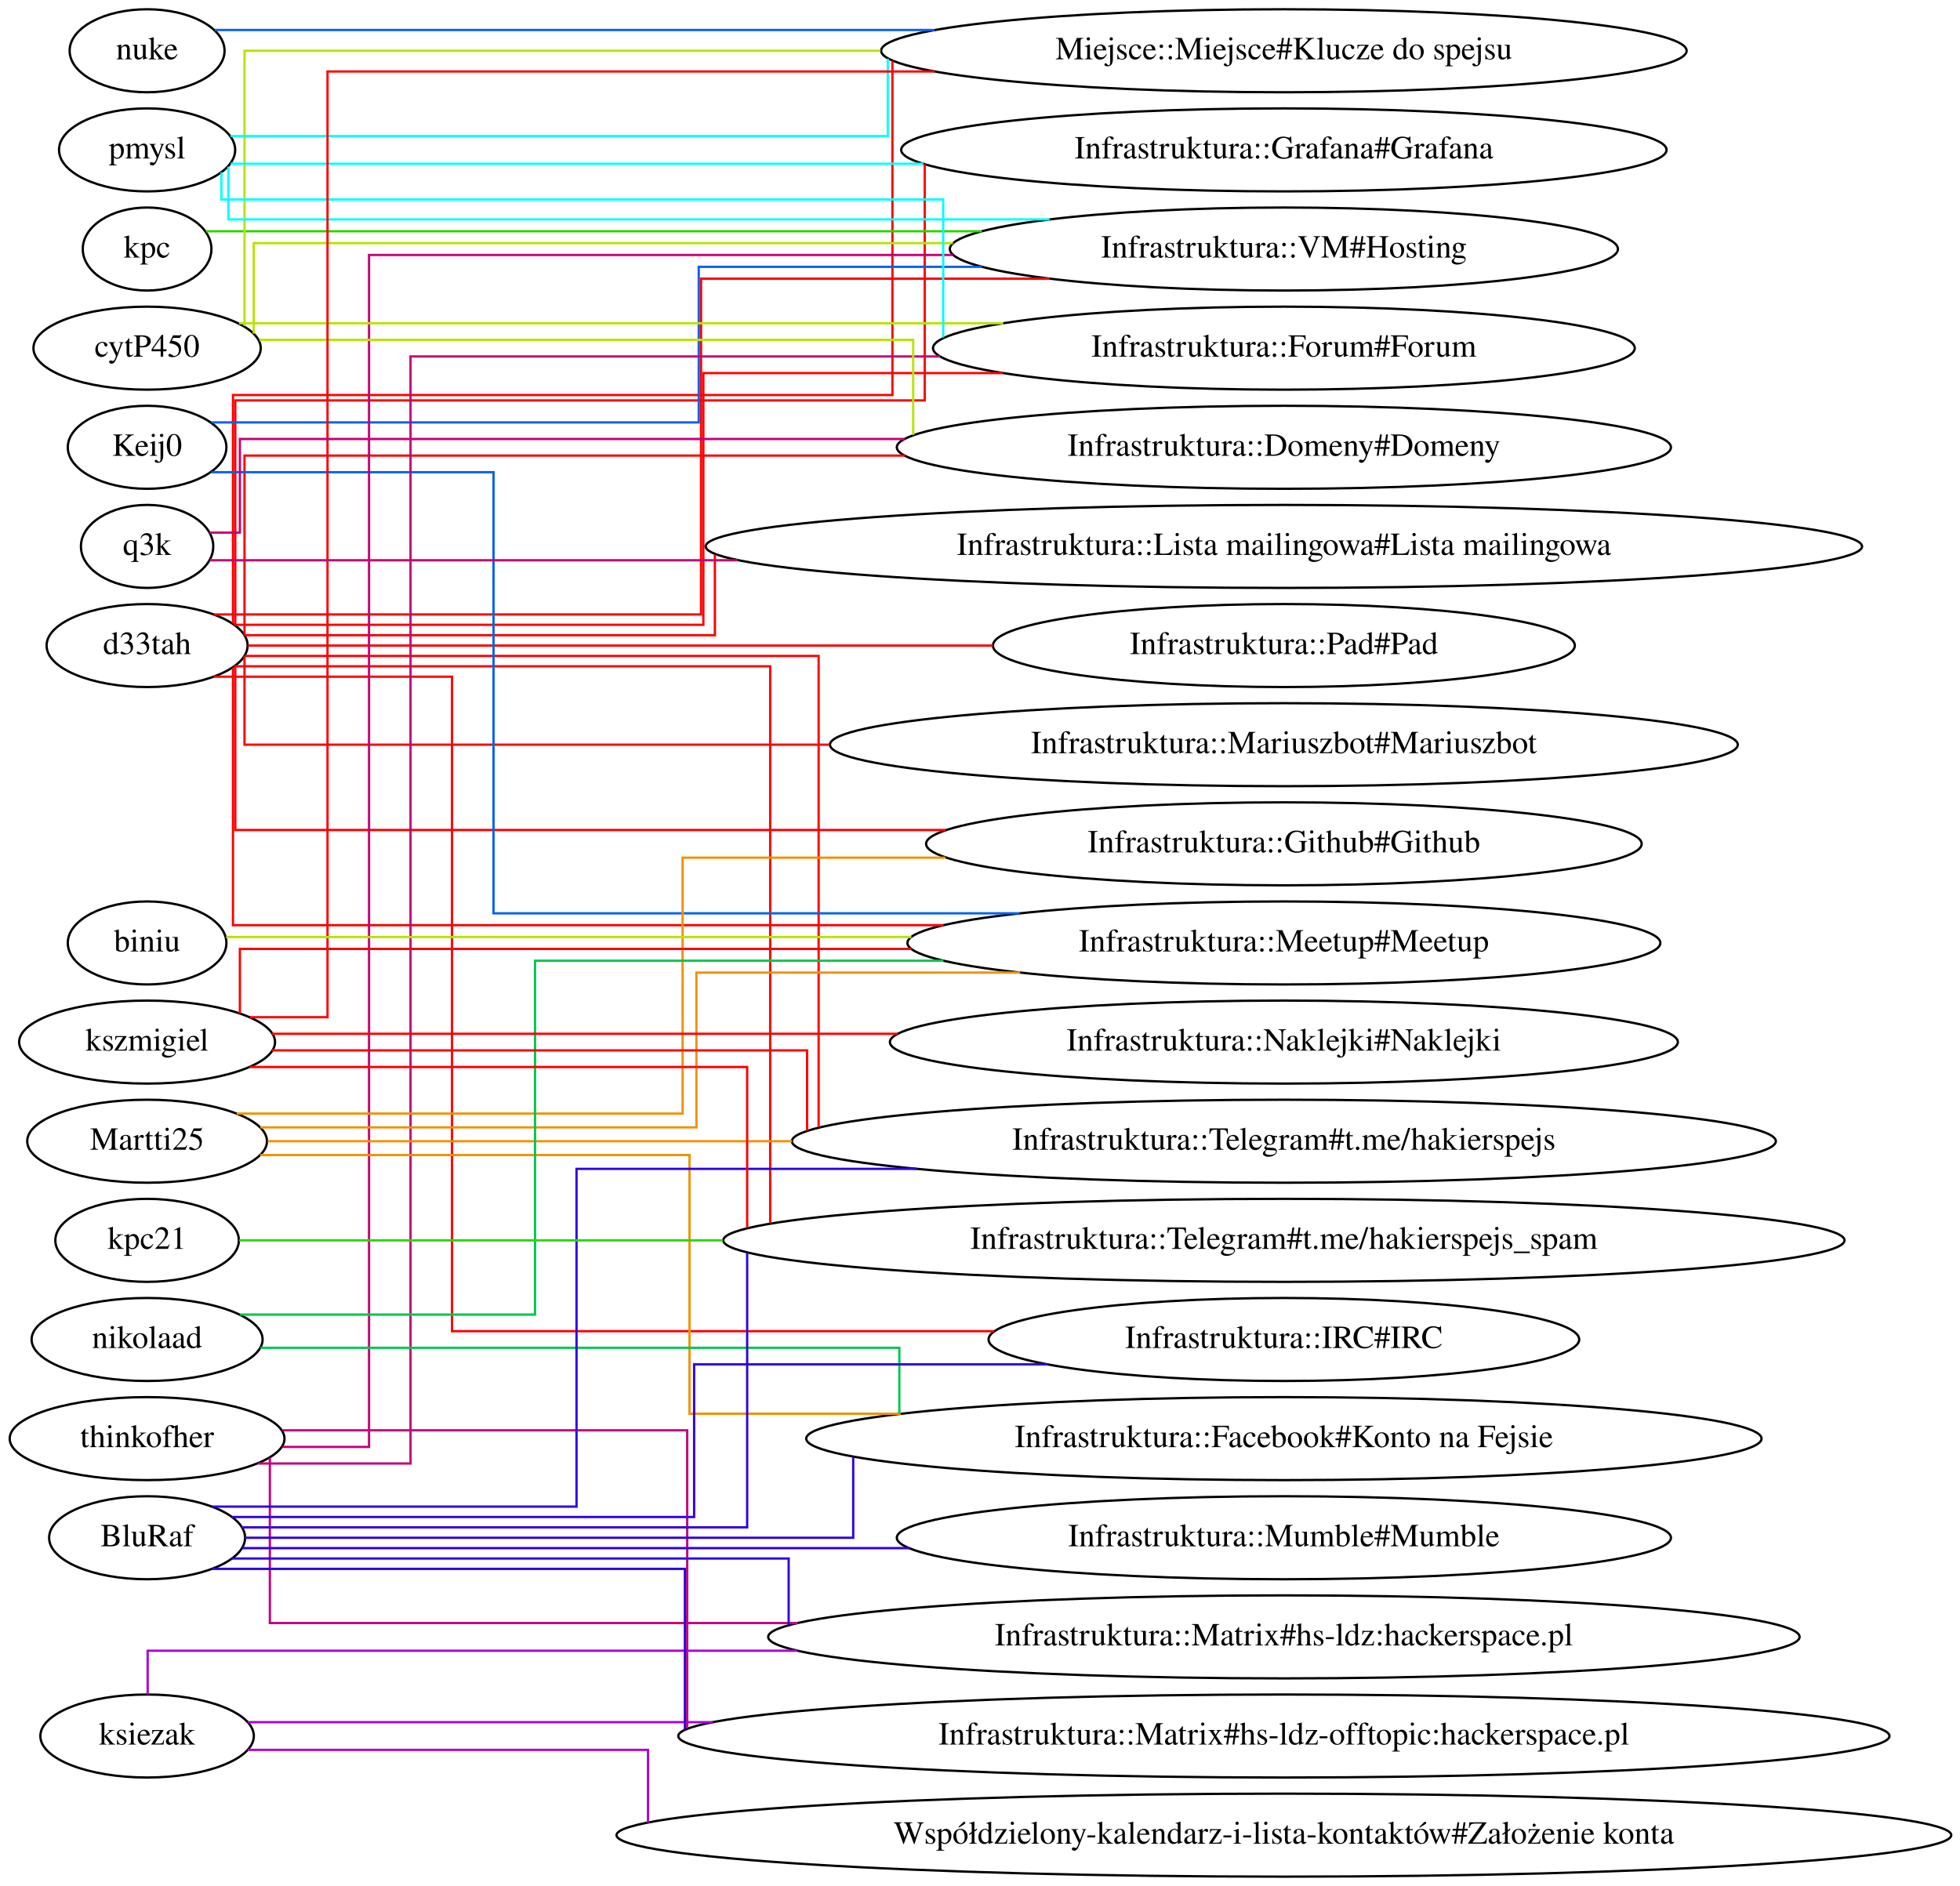
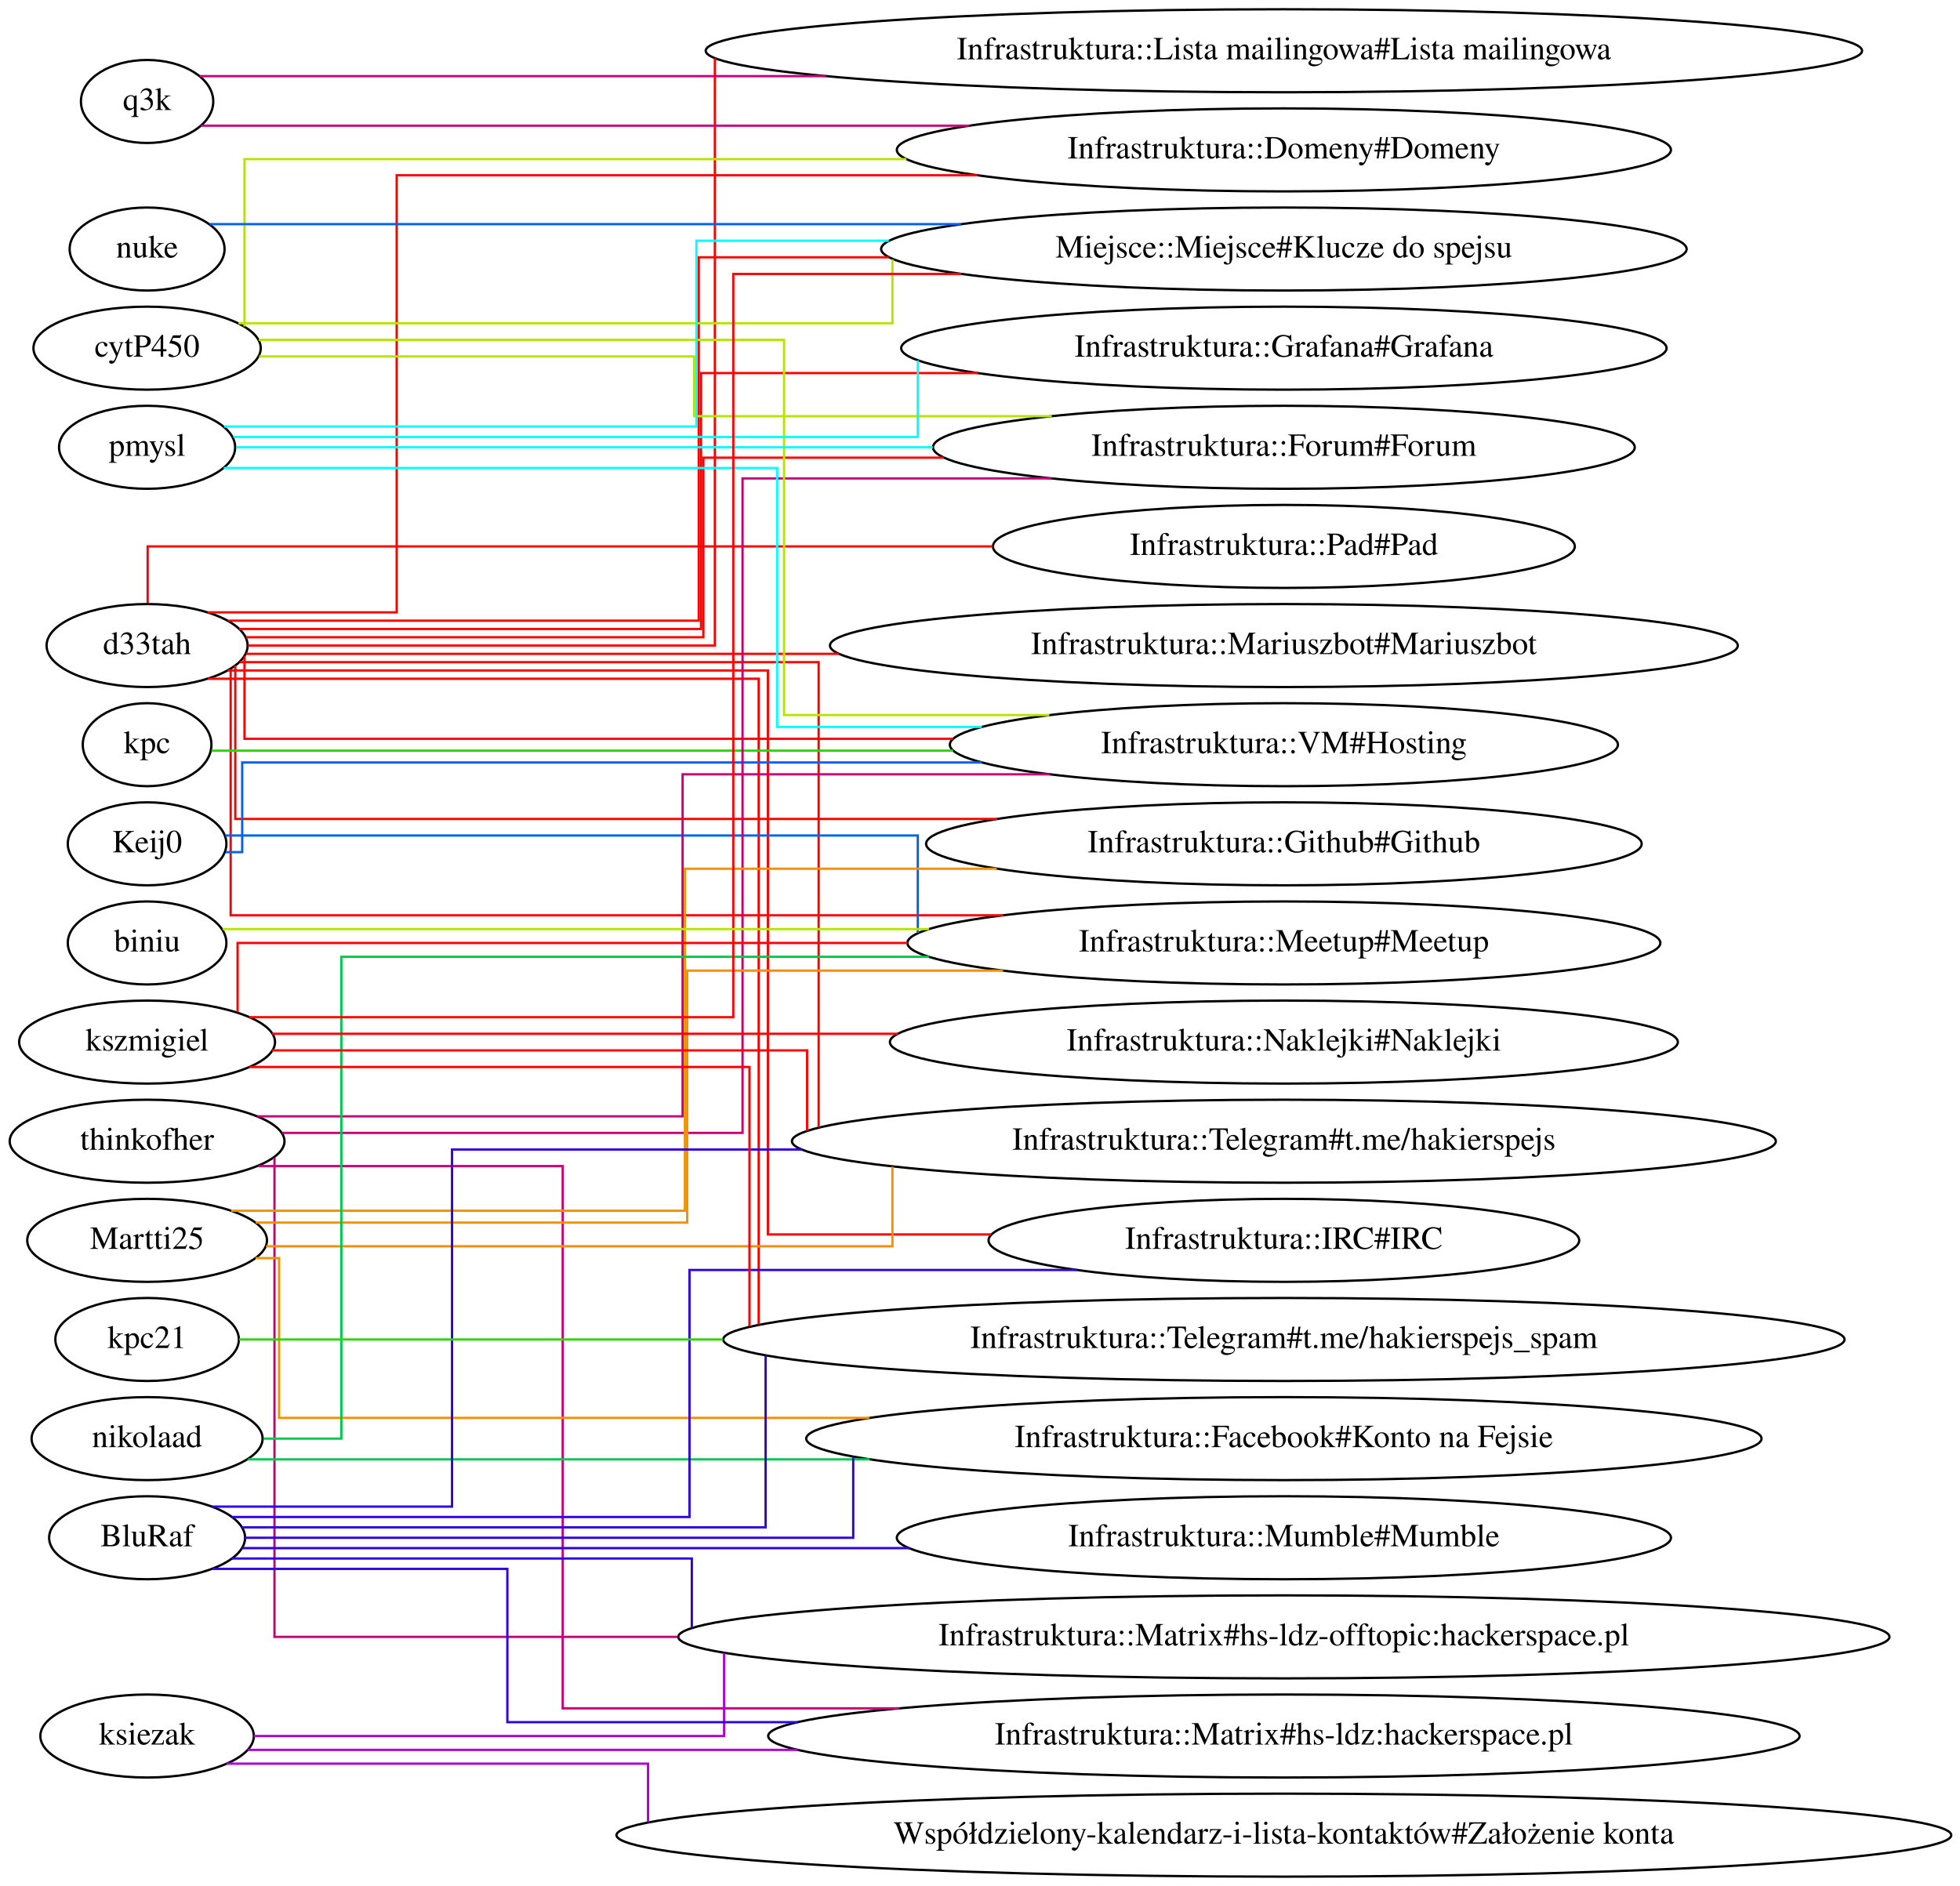
<svg xmlns="http://www.w3.org/2000/svg" width="850pt" height="818pt" viewBox="0.00 0.00 850.04 818.00">
  <g id="graph0" class="graph" transform="scale(1 1) rotate(0) translate(4 814)">
    <polygon fill="#ffffff" stroke="transparent" points="-4,4 -4,-814 846.038,-814 846.038,4 -4,4" />
    <g id="node1" class="node">
      <ellipse fill="none" stroke="#000000" cx="59.795" cy="-534" rx="43.592" ry="18" />
      <text text-anchor="middle" x="59.795" y="-530.3" font-family="Times,serif" font-size="14.00" fill="#000000">d33tah</text>
    </g>
    <g id="node2" class="node">
-       <ellipse fill="none" stroke="#000000" cx="552.814" cy="-792" rx="174.669" ry="18" />
-       <text text-anchor="middle" x="552.814" y="-788.3" font-family="Times,serif" font-size="14.00" fill="#000000">Miejsce::Miejsce#Klucze do spejsu</text>
+       <ellipse fill="none" stroke="#000000" cx="552.814" cy="-663" rx="165.971" ry="18" />
+       <text text-anchor="middle" x="552.814" y="-659.3" font-family="Times,serif" font-size="14.00" fill="#000000">Infrastruktura::Grafana#Grafana</text>
    </g>
    <g id="edge1" class="edge">
-       <path fill="none" stroke="#ff0000" d="M97.038,-543.643C97.038,-570.238 97.038,-642.667 97.038,-642.667 97.038,-642.667 383.038,-642.667 383.038,-642.667 383.038,-642.667 383.038,-763.207 383.038,-787.692" />
+       <path fill="none" stroke="#ff0000" d="M99.736,-541.2C168.05,-541.2 300.038,-541.2 300.038,-541.2 300.038,-541.2 300.038,-652.2 300.038,-652.2 300.038,-652.2 359.105,-652.2 420.134,-652.2" />
    </g>
    <g id="node3" class="node">
-       <ellipse fill="none" stroke="#000000" cx="552.814" cy="-534" rx="126.178" ry="18" />
-       <text text-anchor="middle" x="552.814" y="-530.3" font-family="Times,serif" font-size="14.00" fill="#000000">Infrastruktura::Pad#Pad</text>
+       <ellipse fill="none" stroke="#000000" cx="552.814" cy="-233" rx="243.157" ry="18" />
+       <text text-anchor="middle" x="552.814" y="-229.3" font-family="Times,serif" font-size="14.00" fill="#000000">Infrastruktura::Telegram#t.me/hakierspejs_spam</text>
    </g>
    <g id="edge2" class="edge">
-       <path fill="none" stroke="#ff0000" d="M103.547,-534C175.307,-534 320.617,-534 426.612,-534" />
+       <path fill="none" stroke="#ff0000" d="M86.197,-519.6C153.287,-519.6 325.038,-519.6 325.038,-519.6 325.038,-519.6 325.038,-282.185 325.038,-239.524" />
    </g>
    <g id="node4" class="node">
-       <ellipse fill="none" stroke="#000000" cx="552.814" cy="-706" rx="144.874" ry="18" />
-       <text text-anchor="middle" x="552.814" y="-702.3" font-family="Times,serif" font-size="14.00" fill="#000000">Infrastruktura::VM#Hosting</text>
+       <ellipse fill="none" stroke="#000000" cx="552.814" cy="-706" rx="174.669" ry="18" />
+       <text text-anchor="middle" x="552.814" y="-702.3" font-family="Times,serif" font-size="14.00" fill="#000000">Miejsce::Miejsce#Klucze do spejsu</text>
    </g>
    <g id="edge3" class="edge">
-       <path fill="none" stroke="#ff0000" d="M88.774,-547.5C152.671,-547.5 300.038,-547.5 300.038,-547.5 300.038,-547.5 300.038,-693.143 300.038,-693.143 300.038,-693.143 380.853,-693.143 451.093,-693.143" />
+       <path fill="none" stroke="#ff0000" d="M94.839,-544.8C161.291,-544.8 299.038,-544.8 299.038,-544.8 299.038,-544.8 299.038,-702.4 299.038,-702.4 299.038,-702.4 335.849,-702.4 381.432,-702.4" />
    </g>
    <g id="node5" class="node">
+       <ellipse fill="none" stroke="#000000" cx="552.814" cy="-792" rx="250.756" ry="18" />
+       <text text-anchor="middle" x="552.814" y="-788.3" font-family="Times,serif" font-size="14.00" fill="#000000">Infrastruktura::Lista mailingowa#Lista mailingowa</text>
+     </g>
+     <g id="edge4" class="edge">
+       <path fill="none" stroke="#ff0000" d="M103.534,-534C174.295,-534 306.038,-534 306.038,-534 306.038,-534 306.038,-758.872 306.038,-788.738" />
+     </g>
+     <g id="node6" class="node">
+       <ellipse fill="none" stroke="#000000" cx="552.814" cy="-749" rx="167.87" ry="18" />
+       <text text-anchor="middle" x="552.814" y="-745.3" font-family="Times,serif" font-size="14.00" fill="#000000">Infrastruktura::Domeny#Domeny</text>
+     </g>
+     <g id="edge5" class="edge">
+       <path fill="none" stroke="#ff0000" d="M85.997,-548.4C118.032,-548.4 168.038,-548.4 168.038,-548.4 168.038,-548.4 168.038,-738 168.038,-738 168.038,-738 308.639,-738 419.857,-738" />
+     </g>
+     <g id="node7" class="node">
+       <ellipse fill="none" stroke="#000000" cx="552.814" cy="-534" rx="196.865" ry="18" />
+       <text text-anchor="middle" x="552.814" y="-530.3" font-family="Times,serif" font-size="14.00" fill="#000000">Infrastruktura::Mariuszbot#Mariuszbot</text>
+     </g>
+     <g id="edge6" class="edge">
+       <path fill="none" stroke="#ff0000" d="M102.684,-530.4C160.023,-530.4 265.402,-530.4 359.789,-530.4" />
+     </g>
+     <g id="node8" class="node">
+       <ellipse fill="none" stroke="#000000" cx="552.814" cy="-405" rx="163.271" ry="18" />
+       <text text-anchor="middle" x="552.814" y="-401.3" font-family="Times,serif" font-size="14.00" fill="#000000">Infrastruktura::Meetup#Meetup</text>
+     </g>
+     <g id="edge7" class="edge">
+       <path fill="none" stroke="#ff0000" d="M96.038,-523.617C96.038,-494.983 96.038,-417 96.038,-417 96.038,-417 295.693,-417 431.006,-417" />
+     </g>
+     <g id="node9" class="node">
+       <ellipse fill="none" stroke="#000000" cx="552.814" cy="-276" rx="128.077" ry="18" />
+       <text text-anchor="middle" x="552.814" y="-272.3" font-family="Times,serif" font-size="14.00" fill="#000000">Infrastruktura::IRC#IRC</text>
+     </g>
+     <g id="edge8" class="edge">
+       <path fill="none" stroke="#ff0000" d="M94.718,-523.2C167.568,-523.2 329.038,-523.2 329.038,-523.2 329.038,-523.2 329.038,-278.571 329.038,-278.571 329.038,-278.571 375.381,-278.571 425.888,-278.571" />
+     </g>
+     <g id="node10" class="node">
+       <ellipse fill="none" stroke="#000000" cx="552.814" cy="-577" rx="126.178" ry="18" />
+       <text text-anchor="middle" x="552.814" y="-573.3" font-family="Times,serif" font-size="14.00" fill="#000000">Infrastruktura::Pad#Pad</text>
+     </g>
+     <g id="edge9" class="edge">
+       <path fill="none" stroke="#ff0000" d="M60.038,-552.485C60.038,-564.14 60.038,-577 60.038,-577 60.038,-577 280.549,-577 426.552,-577" />
+     </g>
+     <g id="node11" class="node">
+       <ellipse fill="none" stroke="#000000" cx="552.814" cy="-620" rx="152.173" ry="18" />
+       <text text-anchor="middle" x="552.814" y="-616.3" font-family="Times,serif" font-size="14.00" fill="#000000">Infrastruktura::Forum#Forum</text>
+     </g>
+     <g id="edge10" class="edge">
+       <path fill="none" stroke="#ff0000" d="M102.646,-537.6C171.97,-537.6 301.038,-537.6 301.038,-537.6 301.038,-537.6 301.038,-615.5 301.038,-615.5 301.038,-615.5 350.311,-615.5 405.262,-615.5" />
+     </g>
+     <g id="node12" class="node">
+       <ellipse fill="none" stroke="#000000" cx="552.814" cy="-491" rx="144.874" ry="18" />
+       <text text-anchor="middle" x="552.814" y="-487.3" font-family="Times,serif" font-size="14.00" fill="#000000">Infrastruktura::VM#Hosting</text>
+     </g>
+     <g id="edge11" class="edge">
+       <path fill="none" stroke="#ff0000" d="M102.038,-529.362C102.038,-518.743 102.038,-493.571 102.038,-493.571 102.038,-493.571 277.298,-493.571 409.256,-493.571" />
+     </g>
+     <g id="node13" class="node">
+       <ellipse fill="none" stroke="#000000" cx="552.814" cy="-319" rx="213.362" ry="18" />
+       <text text-anchor="middle" x="552.814" y="-315.3" font-family="Times,serif" font-size="14.00" fill="#000000">Infrastruktura::Telegram#t.me/hakierspejs</text>
+     </g>
+     <g id="edge12" class="edge">
+       <path fill="none" stroke="#ff0000" d="M99.985,-526.8C179.881,-526.8 351.038,-526.8 351.038,-526.8 351.038,-526.8 351.038,-359.066 351.038,-324.995" />
+     </g>
+     <g id="node14" class="node">
      <ellipse fill="none" stroke="#000000" cx="552.814" cy="-448" rx="155.173" ry="18" />
      <text text-anchor="middle" x="552.814" y="-444.3" font-family="Times,serif" font-size="14.00" fill="#000000">Infrastruktura::Github#Github</text>
    </g>
-     <g id="edge4" class="edge">
-       <path fill="none" stroke="#ff0000" d="M98.038,-525.133C98.038,-504.304 98.038,-454 98.038,-454 98.038,-454 273.195,-454 406.103,-454" />
-     </g>
-     <g id="node6" class="node">
-       <ellipse fill="none" stroke="#000000" cx="552.814" cy="-233" rx="128.077" ry="18" />
-       <text text-anchor="middle" x="552.814" y="-229.3" font-family="Times,serif" font-size="14.00" fill="#000000">Infrastruktura::IRC#IRC</text>
-     </g>
-     <g id="edge5" class="edge">
-       <path fill="none" stroke="#ff0000" d="M88.816,-520.5C127.744,-520.5 192.038,-520.5 192.038,-520.5 192.038,-520.5 192.038,-236.6 192.038,-236.6 192.038,-236.6 323.019,-236.6 427.138,-236.6" />
-     </g>
-     <g id="node7" class="node">
-       <ellipse fill="none" stroke="#000000" cx="552.814" cy="-663" rx="152.173" ry="18" />
-       <text text-anchor="middle" x="552.814" y="-659.3" font-family="Times,serif" font-size="14.00" fill="#000000">Infrastruktura::Forum#Forum</text>
-     </g>
-     <g id="edge6" class="edge">
-       <path fill="none" stroke="#ff0000" d="M97.754,-543C165.692,-543 301.038,-543 301.038,-543 301.038,-543 301.038,-652.2 301.038,-652.2 301.038,-652.2 366.716,-652.2 430.982,-652.2" />
-     </g>
-     <g id="node8" class="node">
-       <ellipse fill="none" stroke="#000000" cx="552.814" cy="-276" rx="243.157" ry="18" />
-       <text text-anchor="middle" x="552.814" y="-272.3" font-family="Times,serif" font-size="14.00" fill="#000000">Infrastruktura::Telegram#t.me/hakierspejs_spam</text>
-     </g>
-     <g id="edge7" class="edge">
-       <path fill="none" stroke="#ff0000" d="M97.655,-525C172.03,-525 330.038,-525 330.038,-525 330.038,-525 330.038,-324.883 330.038,-283.452" />
-     </g>
-     <g id="node9" class="node">
-       <ellipse fill="none" stroke="#000000" cx="552.814" cy="-620" rx="167.87" ry="18" />
-       <text text-anchor="middle" x="552.814" y="-616.3" font-family="Times,serif" font-size="14.00" fill="#000000">Infrastruktura::Domeny#Domeny</text>
-     </g>
-     <g id="edge8" class="edge">
-       <path fill="none" stroke="#ff0000" d="M102.038,-538.43C102.038,-555.545 102.038,-616.4 102.038,-616.4 102.038,-616.4 259.65,-616.4 388.479,-616.4" />
-     </g>
-     <g id="node10" class="node">
-       <ellipse fill="none" stroke="#000000" cx="552.814" cy="-577" rx="250.756" ry="18" />
-       <text text-anchor="middle" x="552.814" y="-573.3" font-family="Times,serif" font-size="14.00" fill="#000000">Infrastruktura::Lista mailingowa#Lista mailingowa</text>
-     </g>
-     <g id="edge9" class="edge">
-       <path fill="none" stroke="#ff0000" d="M102.125,-538.5C172.53,-538.5 306.038,-538.5 306.038,-538.5 306.038,-538.5 306.038,-563.916 306.038,-573.447" />
-     </g>
-     <g id="node11" class="node">
-       <ellipse fill="none" stroke="#000000" cx="552.814" cy="-319" rx="213.362" ry="18" />
-       <text text-anchor="middle" x="552.814" y="-315.3" font-family="Times,serif" font-size="14.00" fill="#000000">Infrastruktura::Telegram#t.me/hakierspejs</text>
-     </g>
-     <g id="edge10" class="edge">
-       <path fill="none" stroke="#ff0000" d="M102.144,-529.5C182.92,-529.5 351.038,-529.5 351.038,-529.5 351.038,-529.5 351.038,-359.587 351.038,-325.073" />
-     </g>
-     <g id="node12" class="node">
-       <ellipse fill="none" stroke="#000000" cx="552.814" cy="-405" rx="163.271" ry="18" />
-       <text text-anchor="middle" x="552.814" y="-401.3" font-family="Times,serif" font-size="14.00" fill="#000000">Infrastruktura::Meetup#Meetup</text>
-     </g>
-     <g id="edge11" class="edge">
-       <path fill="none" stroke="#ff0000" d="M97.038,-524.483C97.038,-495.891 97.038,-412.714 97.038,-412.714 97.038,-412.714 272.029,-412.714 405.151,-412.714" />
-     </g>
-     <g id="node13" class="node">
-       <ellipse fill="none" stroke="#000000" cx="552.814" cy="-491" rx="196.865" ry="18" />
-       <text text-anchor="middle" x="552.814" y="-487.3" font-family="Times,serif" font-size="14.00" fill="#000000">Infrastruktura::Mariuszbot#Mariuszbot</text>
-     </g>
-     <g id="edge12" class="edge">
-       <path fill="none" stroke="#ff0000" d="M102.038,-529.398C102.038,-518.305 102.038,-491 102.038,-491 102.038,-491 234.456,-491 355.753,-491" />
-     </g>
-     <g id="node14" class="node">
-       <ellipse fill="none" stroke="#000000" cx="552.814" cy="-749" rx="165.971" ry="18" />
-       <text text-anchor="middle" x="552.814" y="-745.3" font-family="Times,serif" font-size="14.00" fill="#000000">Infrastruktura::Grafana#Grafana</text>
-     </g>
    <g id="edge13" class="edge">
-       <path fill="none" stroke="#ff0000" d="M98.038,-542.702C98.038,-568.097 98.038,-640.333 98.038,-640.333 98.038,-640.333 397.038,-640.333 397.038,-640.333 397.038,-640.333 397.038,-719.859 397.038,-742.846" />
+       <path fill="none" stroke="#ff0000" d="M98.038,-525.374C98.038,-505.621 98.038,-458.8 98.038,-458.8 98.038,-458.8 293.894,-458.8 428.544,-458.8" />
    </g>
    <g id="node15" class="node">
-       <ellipse fill="none" stroke="#000000" cx="59.795" cy="-706" rx="27.895" ry="18" />
-       <text text-anchor="middle" x="59.795" y="-702.3" font-family="Times,serif" font-size="14.00" fill="#000000">kpc</text>
+       <ellipse fill="none" stroke="#000000" cx="59.795" cy="-491" rx="27.895" ry="18" />
+       <text text-anchor="middle" x="59.795" y="-487.3" font-family="Times,serif" font-size="14.00" fill="#000000">kpc</text>
    </g>
    <g id="edge14" class="edge">
-       <path fill="none" stroke="#2bd500" d="M85.263,-713.714C146.636,-713.714 306.176,-713.714 421.849,-713.714" />
+       <path fill="none" stroke="#2bd500" d="M87.714,-488.429C148.519,-488.429 296.511,-488.429 409.361,-488.429" />
    </g>
    <g id="node16" class="node">
-       <ellipse fill="none" stroke="#000000" cx="59.795" cy="-620" rx="34.394" ry="18" />
-       <text text-anchor="middle" x="59.795" y="-616.3" font-family="Times,serif" font-size="14.00" fill="#000000">Keij0</text>
+       <ellipse fill="none" stroke="#000000" cx="59.795" cy="-448" rx="34.394" ry="18" />
+       <text text-anchor="middle" x="59.795" y="-444.3" font-family="Times,serif" font-size="14.00" fill="#000000">Keij0</text>
+     </g>
+     <g id="edge16" class="edge">
+       <path fill="none" stroke="#0061f2" d="M93.683,-451.6C178.657,-451.6 394.038,-451.6 394.038,-451.6 394.038,-451.6 394.038,-420.837 394.038,-409.3" />
    </g>
    <g id="edge15" class="edge">
-       <path fill="none" stroke="#0061f2" d="M87.707,-630.8C150.817,-630.8 299.038,-630.8 299.038,-630.8 299.038,-630.8 299.038,-698.286 299.038,-698.286 299.038,-698.286 359.785,-698.286 421.837,-698.286" />
-     </g>
-     <g id="edge16" class="edge">
-       <path fill="none" stroke="#0061f2" d="M87.702,-609.2C131.151,-609.2 210.038,-609.2 210.038,-609.2 210.038,-609.2 210.038,-417.857 210.038,-417.857 210.038,-417.857 338.55,-417.857 438.198,-417.857" />
+       <path fill="none" stroke="#0061f2" d="M93.854,-444.4C98.128,-444.4 101.038,-444.4 101.038,-444.4 101.038,-444.4 101.038,-483.286 101.038,-483.286 101.038,-483.286 288.431,-483.286 421.838,-483.286" />
    </g>
    <g id="node17" class="node">
-       <ellipse fill="none" stroke="#000000" cx="59.795" cy="-190" rx="59.59" ry="18" />
-       <text text-anchor="middle" x="59.795" y="-186.3" font-family="Times,serif" font-size="14.00" fill="#000000">thinkofher</text>
+       <ellipse fill="none" stroke="#000000" cx="59.795" cy="-319" rx="59.59" ry="18" />
+       <text text-anchor="middle" x="59.795" y="-315.3" font-family="Times,serif" font-size="14.00" fill="#000000">thinkofher</text>
    </g>
    <g id="edge17" class="edge">
-       <path fill="none" stroke="#c60077" d="M118.552,-186.4C138.59,-186.4 156.038,-186.4 156.038,-186.4 156.038,-186.4 156.038,-703.429 156.038,-703.429 156.038,-703.429 295.687,-703.429 409.288,-703.429" />
+       <path fill="none" stroke="#c60077" d="M118.394,-322.6C194.587,-322.6 318.038,-322.6 318.038,-322.6 318.038,-322.6 318.038,-606.5 318.038,-606.5 318.038,-606.5 388.253,-606.5 451.885,-606.5" />
+     </g>
+     <g id="edge18" class="edge">
+       <path fill="none" stroke="#c60077" d="M107.634,-329.8C175.62,-329.8 292.038,-329.8 292.038,-329.8 292.038,-329.8 292.038,-478.143 292.038,-478.143 292.038,-478.143 378.023,-478.143 451.244,-478.143" />
+     </g>
+     <g id="node18" class="node">
+       <ellipse fill="none" stroke="#000000" cx="552.814" cy="-104" rx="262.653" ry="18" />
+       <text text-anchor="middle" x="552.814" y="-100.3" font-family="Times,serif" font-size="14.00" fill="#000000">Infrastruktura::Matrix#hs-ldz-offtopic:hackerspace.pl</text>
    </g>
    <g id="edge19" class="edge">
-       <path fill="none" stroke="#c60077" d="M107.913,-179.2C139.135,-179.2 174.038,-179.2 174.038,-179.2 174.038,-179.2 174.038,-659.4 174.038,-659.4 174.038,-659.4 297.659,-659.4 403.655,-659.4" />
-     </g>
-     <g id="node18" class="node">
-       <ellipse fill="none" stroke="#000000" cx="552.814" cy="-104" rx="223.66" ry="18" />
-       <text text-anchor="middle" x="552.814" y="-100.3" font-family="Times,serif" font-size="14.00" fill="#000000">Infrastruktura::Matrix#hs-ldz:hackerspace.pl</text>
-     </g>
-     <g id="edge18" class="edge">
-       <path fill="none" stroke="#c60077" d="M113.038,-181.74C113.038,-161.3 113.038,-110 113.038,-110 113.038,-110 229.077,-110 341.942,-110" />
+       <path fill="none" stroke="#c60077" d="M115.038,-311.847C115.038,-274.541 115.038,-104 115.038,-104 115.038,-104 196.971,-104 289.946,-104" />
    </g>
    <g id="node19" class="node">
-       <ellipse fill="none" stroke="#000000" cx="552.814" cy="-61" rx="262.653" ry="18" />
-       <text text-anchor="middle" x="552.814" y="-57.3" font-family="Times,serif" font-size="14.00" fill="#000000">Infrastruktura::Matrix#hs-ldz-offtopic:hackerspace.pl</text>
+       <ellipse fill="none" stroke="#000000" cx="552.814" cy="-61" rx="223.66" ry="18" />
+       <text text-anchor="middle" x="552.814" y="-57.3" font-family="Times,serif" font-size="14.00" fill="#000000">Infrastruktura::Matrix#hs-ldz:hackerspace.pl</text>
    </g>
    <g id="edge20" class="edge">
-       <path fill="none" stroke="#c60077" d="M118.602,-193.6C187.989,-193.6 294.038,-193.6 294.038,-193.6 294.038,-193.6 294.038,-84.697 294.038,-64.278" />
+       <path fill="none" stroke="#c60077" d="M108.097,-308.2C161.487,-308.2 240.038,-308.2 240.038,-308.2 240.038,-308.2 240.038,-73 240.038,-73 240.038,-73 311.365,-73 385.895,-73" />
    </g>
    <g id="node20" class="node">
      <ellipse fill="none" stroke="#000000" cx="59.795" cy="-663" rx="49.291" ry="18" />
      <text text-anchor="middle" x="59.795" y="-659.3" font-family="Times,serif" font-size="14.00" fill="#000000">cytP450</text>
    </g>
+     <g id="edge24" class="edge">
+       <path fill="none" stroke="#b6e400" d="M99.431,-673.8C185.746,-673.8 383.038,-673.8 383.038,-673.8 383.038,-673.8 383.038,-692.675 383.038,-701.523" />
+     </g>
    <g id="edge21" class="edge">
-       <path fill="none" stroke="#b6e400" d="M102.038,-672.696C102.038,-702.696 102.038,-792 102.038,-792 102.038,-792 251.177,-792 377.887,-792" />
+       <path fill="none" stroke="#b6e400" d="M102.038,-672.406C102.038,-693.945 102.038,-745 102.038,-745 102.038,-745 260.171,-745 389.117,-745" />
    </g>
    <g id="edge22" class="edge">
-       <path fill="none" stroke="#b6e400" d="M106.038,-669.337C106.038,-681.858 106.038,-708.571 106.038,-708.571 106.038,-708.571 278.656,-708.571 409.3,-708.571" />
-     </g>
-     <g id="edge24" class="edge">
-       <path fill="none" stroke="#b6e400" d="M99.723,-673.8C171.017,-673.8 322.873,-673.8 431.116,-673.8" />
+       <path fill="none" stroke="#b6e400" d="M108.377,-659.4C177.786,-659.4 297.038,-659.4 297.038,-659.4 297.038,-659.4 297.038,-633.5 297.038,-633.5 297.038,-633.5 380.516,-633.5 452.092,-633.5" />
    </g>
    <g id="edge23" class="edge">
-       <path fill="none" stroke="#b6e400" d="M108.462,-666.6C200.745,-666.6 392.038,-666.6 392.038,-666.6 392.038,-666.6 392.038,-637.586 392.038,-625.346" />
+       <path fill="none" stroke="#b6e400" d="M108.229,-666.6C187.454,-666.6 336.038,-666.6 336.038,-666.6 336.038,-666.6 336.038,-503.857 336.038,-503.857 336.038,-503.857 394.769,-503.857 451.091,-503.857" />
    </g>
    <g id="node21" class="node">
-       <ellipse fill="none" stroke="#000000" cx="59.795" cy="-749" rx="38.194" ry="18" />
-       <text text-anchor="middle" x="59.795" y="-745.3" font-family="Times,serif" font-size="14.00" fill="#000000">pmysl</text>
+       <ellipse fill="none" stroke="#000000" cx="59.795" cy="-620" rx="38.194" ry="18" />
+       <text text-anchor="middle" x="59.795" y="-616.3" font-family="Times,serif" font-size="14.00" fill="#000000">pmysl</text>
+     </g>
+     <g id="edge27" class="edge">
+       <path fill="none" stroke="#00ffff" d="M97.164,-624.5C184.383,-624.5 394.038,-624.5 394.038,-624.5 394.038,-624.5 394.038,-647.068 394.038,-657.647" />
+     </g>
+     <g id="edge28" class="edge">
+       <path fill="none" stroke="#00ffff" d="M93.172,-629C158.74,-629 298.038,-629 298.038,-629 298.038,-629 298.038,-709.6 298.038,-709.6 298.038,-709.6 335.374,-709.6 381.461,-709.6" />
    </g>
    <g id="edge25" class="edge">
-       <path fill="none" stroke="#00ffff" d="M96.021,-755C180.034,-755 381.038,-755 381.038,-755 381.038,-755 381.038,-779.426 381.038,-788.585" />
+       <path fill="none" stroke="#00ffff" d="M98.481,-620C162.836,-620 295.219,-620 400.564,-620" />
    </g>
    <g id="edge26" class="edge">
-       <path fill="none" stroke="#00ffff" d="M95.038,-741.703C95.038,-732.782 95.038,-718.857 95.038,-718.857 95.038,-718.857 316.354,-718.857 451.219,-718.857" />
-     </g>
-     <g id="edge28" class="edge">
-       <path fill="none" stroke="#00ffff" d="M92.038,-739.256C92.038,-733.568 92.038,-727.5 92.038,-727.5 92.038,-727.5 405.038,-727.5 405.038,-727.5 405.038,-727.5 405.038,-682.428 405.038,-667.639" />
-     </g>
-     <g id="edge27" class="edge">
-       <path fill="none" stroke="#00ffff" d="M96.048,-743C158.647,-743 290.485,-743 396.503,-743" />
+       <path fill="none" stroke="#00ffff" d="M93.026,-611C165.846,-611 333.038,-611 333.038,-611 333.038,-611 333.038,-498.714 333.038,-498.714 333.038,-498.714 374.73,-498.714 421.796,-498.714" />
    </g>
    <g id="node22" class="node">
      <ellipse fill="none" stroke="#000000" cx="59.795" cy="-61" rx="46.292" ry="18" />
      <text text-anchor="middle" x="59.795" y="-57.3" font-family="Times,serif" font-size="14.00" fill="#000000">ksiezak</text>
    </g>
    <g id="edge29" class="edge">
-       <path fill="none" stroke="#ab00d5" d="M60.038,-79.066C60.038,-88.459 60.038,-98 60.038,-98 60.038,-98 207.94,-98 341.688,-98" />
+       <path fill="none" stroke="#ab00d5" d="M105.985,-61C178.291,-61 310.038,-61 310.038,-61 310.038,-61 310.038,-84.686 310.038,-96.899" />
    </g>
    <g id="edge31" class="edge">
-       <path fill="none" stroke="#ab00d5" d="M103.547,-67C150.091,-67 227.576,-67 305.207,-67" />
+       <path fill="none" stroke="#ab00d5" d="M103.547,-55C157.455,-55 252.872,-55 341.946,-55" />
    </g>
    <g id="node23" class="node">
      <ellipse fill="none" stroke="#000000" cx="552.814" cy="-18" rx="289.449" ry="18" />
      <text text-anchor="middle" x="552.814" y="-14.3" font-family="Times,serif" font-size="14.00" fill="#000000">Współdzielony-kalendarz-i-lista-kontaktów#Założenie konta</text>
    </g>
    <g id="edge30" class="edge">
-       <path fill="none" stroke="#ab00d5" d="M103.496,-55C166.934,-55 277.038,-55 277.038,-55 277.038,-55 277.038,-33.752 277.038,-23.459" />
+       <path fill="none" stroke="#ab00d5" d="M94.218,-49C155.474,-49 277.038,-49 277.038,-49 277.038,-49 277.038,-32.635 277.038,-23.686" />
    </g>
    <g id="node24" class="node">
-       <ellipse fill="none" stroke="#000000" cx="59.795" cy="-319" rx="51.991" ry="18" />
-       <text text-anchor="middle" x="59.795" y="-315.3" font-family="Times,serif" font-size="14.00" fill="#000000">Martti25</text>
-     </g>
-     <g id="edge34" class="edge">
-       <path fill="none" stroke="#f29100" d="M98.667,-331C164.781,-331 292.038,-331 292.038,-331 292.038,-331 292.038,-442 292.038,-442 292.038,-442 346.741,-442 406.039,-442" />
+       <ellipse fill="none" stroke="#000000" cx="59.795" cy="-276" rx="51.991" ry="18" />
+       <text text-anchor="middle" x="59.795" y="-272.3" font-family="Times,serif" font-size="14.00" fill="#000000">Martti25</text>
+     </g>
+     <g id="edge33" class="edge">
+       <path fill="none" stroke="#f29100" d="M106.916,-283.714C175.319,-283.714 294.038,-283.714 294.038,-283.714 294.038,-283.714 294.038,-393 294.038,-393 294.038,-393 363.885,-393 431.003,-393" />
    </g>
    <g id="edge32" class="edge">
-       <path fill="none" stroke="#f29100" d="M112.09,-319C166.61,-319 255.649,-319 339.475,-319" />
-     </g>
-     <g id="edge33" class="edge">
-       <path fill="none" stroke="#f29100" d="M108.87,-325C178.613,-325 298.038,-325 298.038,-325 298.038,-325 298.038,-392.143 298.038,-392.143 298.038,-392.143 370.738,-392.143 438.468,-392.143" />
+       <path fill="none" stroke="#f29100" d="M111.371,-273.429C202.631,-273.429 383.038,-273.429 383.038,-273.429 383.038,-273.429 383.038,-294.481 383.038,-307.968" />
+     </g>
+     <g id="edge35" class="edge">
+       <path fill="none" stroke="#f29100" d="M96.239,-288.857C161.839,-288.857 293.038,-288.857 293.038,-288.857 293.038,-288.857 293.038,-437.2 293.038,-437.2 293.038,-437.2 361.582,-437.2 428.252,-437.2" />
    </g>
    <g id="node25" class="node">
      <ellipse fill="none" stroke="#000000" cx="552.814" cy="-190" rx="207.163" ry="18" />
      <text text-anchor="middle" x="552.814" y="-186.3" font-family="Times,serif" font-size="14.00" fill="#000000">Infrastruktura::Facebook#Konto na Fejsie</text>
    </g>
-     <g id="edge35" class="edge">
-       <path fill="none" stroke="#f29100" d="M108.823,-313C177.766,-313 295.038,-313 295.038,-313 295.038,-313 295.038,-200.8 295.038,-200.8 295.038,-200.8 336.767,-200.8 386.646,-200.8" />
+     <g id="edge34" class="edge">
+       <path fill="none" stroke="#f29100" d="M106.804,-268.286C112.879,-268.286 117.038,-268.286 117.038,-268.286 117.038,-268.286 117.038,-199 117.038,-199 117.038,-199 253.012,-199 373.051,-199" />
    </g>
    <g id="node26" class="node">
-       <ellipse fill="none" stroke="#000000" cx="59.795" cy="-233" rx="50.091" ry="18" />
-       <text text-anchor="middle" x="59.795" y="-229.3" font-family="Times,serif" font-size="14.00" fill="#000000">nikolaad</text>
+       <ellipse fill="none" stroke="#000000" cx="59.795" cy="-190" rx="50.091" ry="18" />
+       <text text-anchor="middle" x="59.795" y="-186.3" font-family="Times,serif" font-size="14.00" fill="#000000">nikolaad</text>
    </g>
    <g id="edge36" class="edge">
-       <path fill="none" stroke="#00c64f" d="M100.093,-243.8C149.867,-243.8 228.038,-243.8 228.038,-243.8 228.038,-243.8 228.038,-397.286 228.038,-397.286 228.038,-397.286 319.362,-397.286 405.156,-397.286" />
+       <path fill="none" stroke="#00c64f" d="M110.258,-190C128.2,-190 144.038,-190 144.038,-190 144.038,-190 144.038,-399 144.038,-399 144.038,-399 282.98,-399 398.856,-399" />
    </g>
    <g id="edge37" class="edge">
-       <path fill="none" stroke="#00c64f" d="M108.99,-229.4C200.129,-229.4 386.038,-229.4 386.038,-229.4 386.038,-229.4 386.038,-212.432 386.038,-200.766" />
+       <path fill="none" stroke="#00c64f" d="M103.547,-181C163.818,-181 275.974,-181 373.143,-181" />
    </g>
    <g id="node27" class="node">
      <ellipse fill="none" stroke="#000000" cx="59.795" cy="-147" rx="42.494" ry="18" />
      <text text-anchor="middle" x="59.795" y="-143.3" font-family="Times,serif" font-size="14.00" fill="#000000">BluRaf</text>
    </g>
+     <g id="edge40" class="edge">
+       <path fill="none" stroke="#2e00e4" d="M100.827,-151.5C175.97,-151.5 328.038,-151.5 328.038,-151.5 328.038,-151.5 328.038,-206.342 328.038,-226.051" />
+     </g>
+     <g id="edge42" class="edge">
+       <path fill="none" stroke="#2e00e4" d="M96.552,-156C162.714,-156 295.038,-156 295.038,-156 295.038,-156 295.038,-263.143 295.038,-263.143 295.038,-263.143 388.624,-263.143 463.018,-263.143" />
+     </g>
+     <g id="edge44" class="edge">
+       <path fill="none" stroke="#2e00e4" d="M87.84,-160.5C126.659,-160.5 192.038,-160.5 192.038,-160.5 192.038,-160.5 192.038,-315.4 192.038,-315.4 192.038,-315.4 264.053,-315.4 343.733,-315.4" />
+     </g>
+     <g id="edge41" class="edge">
+       <path fill="none" stroke="#2e00e4" d="M96.448,-138C162.805,-138 296.038,-138 296.038,-138 296.038,-138 296.038,-116.831 296.038,-107.9" />
+     </g>
    <g id="edge39" class="edge">
-       <path fill="none" stroke="#2e00e4" d="M96.604,-156C163.241,-156 297.038,-156 297.038,-156 297.038,-156 297.038,-222.2 297.038,-222.2 297.038,-222.2 379.095,-222.2 450.254,-222.2" />
-     </g>
-     <g id="edge41" class="edge">
-       <path fill="none" stroke="#2e00e4" d="M100.744,-151.5C174.032,-151.5 320.038,-151.5 320.038,-151.5 320.038,-151.5 320.038,-246.82 320.038,-270.65" />
-     </g>
-     <g id="edge42" class="edge">
-       <path fill="none" stroke="#2e00e4" d="M88.081,-160.5C140.182,-160.5 246.038,-160.5 246.038,-160.5 246.038,-160.5 246.038,-307 246.038,-307 246.038,-307 318.887,-307 393.585,-307" />
-     </g>
-     <g id="edge44" class="edge">
-       <path fill="none" stroke="#2e00e4" d="M96.456,-138C172.011,-138 338.038,-138 338.038,-138 338.038,-138 338.038,-118.475 338.038,-109.017" />
-     </g>
-     <g id="edge43" class="edge">
-       <path fill="none" stroke="#2e00e4" d="M87.929,-133.5C149.965,-133.5 293.038,-133.5 293.038,-133.5 293.038,-133.5 293.038,-76.997 293.038,-63.754" />
+       <path fill="none" stroke="#2e00e4" d="M88.089,-133.5C133.114,-133.5 216.038,-133.5 216.038,-133.5 216.038,-133.5 216.038,-67 216.038,-67 216.038,-67 274.05,-67 341.92,-67" />
    </g>
    <g id="edge38" class="edge">
      <path fill="none" stroke="#2e00e4" d="M102.055,-147C186.066,-147 366.038,-147 366.038,-147 366.038,-147 366.038,-169.699 366.038,-182.113" />
    </g>
    <g id="node28" class="node">
      <ellipse fill="none" stroke="#000000" cx="552.814" cy="-147" rx="167.87" ry="18" />
      <text text-anchor="middle" x="552.814" y="-143.3" font-family="Times,serif" font-size="14.00" fill="#000000">Infrastruktura::Mumble#Mumble</text>
    </g>
-     <g id="edge40" class="edge">
+     <g id="edge43" class="edge">
      <path fill="none" stroke="#2e00e4" d="M100.981,-142.5C164.104,-142.5 288.197,-142.5 390.388,-142.5" />
    </g>
    <g id="node29" class="node">
      <ellipse fill="none" stroke="#000000" cx="59.795" cy="-362" rx="55.491" ry="18" />
      <text text-anchor="middle" x="59.795" y="-358.3" font-family="Times,serif" font-size="14.00" fill="#000000">kszmigiel</text>
    </g>
    <g id="edge45" class="edge">
-       <path fill="none" stroke="#ff0000" d="M104.402,-372.8C121.973,-372.8 138.038,-372.8 138.038,-372.8 138.038,-372.8 138.038,-783 138.038,-783 138.038,-783 282.823,-783 401.31,-783" />
+       <path fill="none" stroke="#ff0000" d="M104.111,-351.2C178.645,-351.2 321.038,-351.2 321.038,-351.2 321.038,-351.2 321.038,-262.312 321.038,-238.701" />
    </g>
    <g id="edge47" class="edge">
-       <path fill="none" stroke="#ff0000" d="M104.236,-351.2C178.565,-351.2 320.038,-351.2 320.038,-351.2 320.038,-351.2 320.038,-298.651 320.038,-281.408" />
+       <path fill="none" stroke="#ff0000" d="M104.081,-372.8C176.923,-372.8 314.038,-372.8 314.038,-372.8 314.038,-372.8 314.038,-695.2 314.038,-695.2 314.038,-695.2 360.767,-695.2 412.881,-695.2" />
    </g>
    <g id="edge48" class="edge">
+       <path fill="none" stroke="#ff0000" d="M99.038,-375.135C99.038,-387.781 99.038,-405 99.038,-405 99.038,-405 259.538,-405 389.631,-405" />
+     </g>
+     <g id="edge49" class="edge">
      <path fill="none" stroke="#ff0000" d="M113.971,-358.4C196.956,-358.4 346.038,-358.4 346.038,-358.4 346.038,-358.4 346.038,-333.869 346.038,-323.52" />
-     </g>
-     <g id="edge49" class="edge">
-       <path fill="none" stroke="#ff0000" d="M100.038,-374.35C100.038,-386.239 100.038,-402.429 100.038,-402.429 100.038,-402.429 261.238,-402.429 391.269,-402.429" />
    </g>
    <g id="node30" class="node">
      <ellipse fill="none" stroke="#000000" cx="552.814" cy="-362" rx="170.87" ry="18" />
      <text text-anchor="middle" x="552.814" y="-358.3" font-family="Times,serif" font-size="14.00" fill="#000000">Infrastruktura::Naklejki#Naklejki</text>
    </g>
    <g id="edge46" class="edge">
      <path fill="none" stroke="#ff0000" d="M113.967,-365.6C178.879,-365.6 290.723,-365.6 385.252,-365.6" />
    </g>
    <g id="node31" class="node">
-       <ellipse fill="none" stroke="#000000" cx="59.795" cy="-276" rx="39.794" ry="18" />
-       <text text-anchor="middle" x="59.795" y="-272.3" font-family="Times,serif" font-size="14.00" fill="#000000">kpc21</text>
+       <ellipse fill="none" stroke="#000000" cx="59.795" cy="-233" rx="39.794" ry="18" />
+       <text text-anchor="middle" x="59.795" y="-229.3" font-family="Times,serif" font-size="14.00" fill="#000000">kpc21</text>
    </g>
    <g id="edge50" class="edge">
-       <path fill="none" stroke="#2bd500" d="M99.723,-276C146.602,-276 228.316,-276 309.558,-276" />
+       <path fill="none" stroke="#2bd500" d="M99.723,-233C146.602,-233 228.316,-233 309.558,-233" />
    </g>
    <g id="node32" class="node">
-       <ellipse fill="none" stroke="#000000" cx="59.795" cy="-792" rx="33.595" ry="18" />
-       <text text-anchor="middle" x="59.795" y="-788.3" font-family="Times,serif" font-size="14.00" fill="#000000">nuke</text>
+       <ellipse fill="none" stroke="#000000" cx="59.795" cy="-706" rx="33.595" ry="18" />
+       <text text-anchor="middle" x="59.795" y="-702.3" font-family="Times,serif" font-size="14.00" fill="#000000">nuke</text>
    </g>
    <g id="edge51" class="edge">
-       <path fill="none" stroke="#0061f2" d="M89.159,-801C149.38,-801 290.525,-801 401.378,-801" />
+       <path fill="none" stroke="#0061f2" d="M87.004,-716.8C147.968,-716.8 299.076,-716.8 412.776,-716.8" />
    </g>
    <g id="node33" class="node">
-       <ellipse fill="none" stroke="#000000" cx="59.795" cy="-577" rx="28.695" ry="18" />
-       <text text-anchor="middle" x="59.795" y="-573.3" font-family="Times,serif" font-size="14.00" fill="#000000">q3k</text>
+       <ellipse fill="none" stroke="#000000" cx="59.795" cy="-770" rx="28.695" ry="18" />
+       <text text-anchor="middle" x="59.795" y="-766.3" font-family="Times,serif" font-size="14.00" fill="#000000">q3k</text>
+     </g>
+     <g id="edge53" class="edge">
+       <path fill="none" stroke="#c60077" d="M82.585,-781C131.066,-781 248.623,-781 354.06,-781" />
    </g>
    <g id="edge52" class="edge">
-       <path fill="none" stroke="#c60077" d="M86.861,-583C94.141,-583 100.038,-583 100.038,-583 100.038,-583 100.038,-623.6 100.038,-623.6 100.038,-623.6 258.873,-623.6 388.391,-623.6" />
-     </g>
-     <g id="edge53" class="edge">
-       <path fill="none" stroke="#c60077" d="M87.004,-571C131.667,-571 224.713,-571 315.986,-571" />
+       <path fill="none" stroke="#c60077" d="M83.242,-759.5C142.135,-759.5 299.881,-759.5 416.367,-759.5" />
    </g>
    <g id="node34" class="node">
      <ellipse fill="none" stroke="#000000" cx="59.795" cy="-405" rx="34.394" ry="18" />
      <text text-anchor="middle" x="59.795" y="-401.3" font-family="Times,serif" font-size="14.00" fill="#000000">biniu</text>
    </g>
    <g id="edge54" class="edge">
-       <path fill="none" stroke="#b6e400" d="M94.071,-407.571C154.833,-407.571 285.039,-407.571 391.264,-407.571" />
+       <path fill="none" stroke="#b6e400" d="M92.525,-411C154.034,-411 290.448,-411 398.892,-411" />
    </g>
  </g>
</svg>
